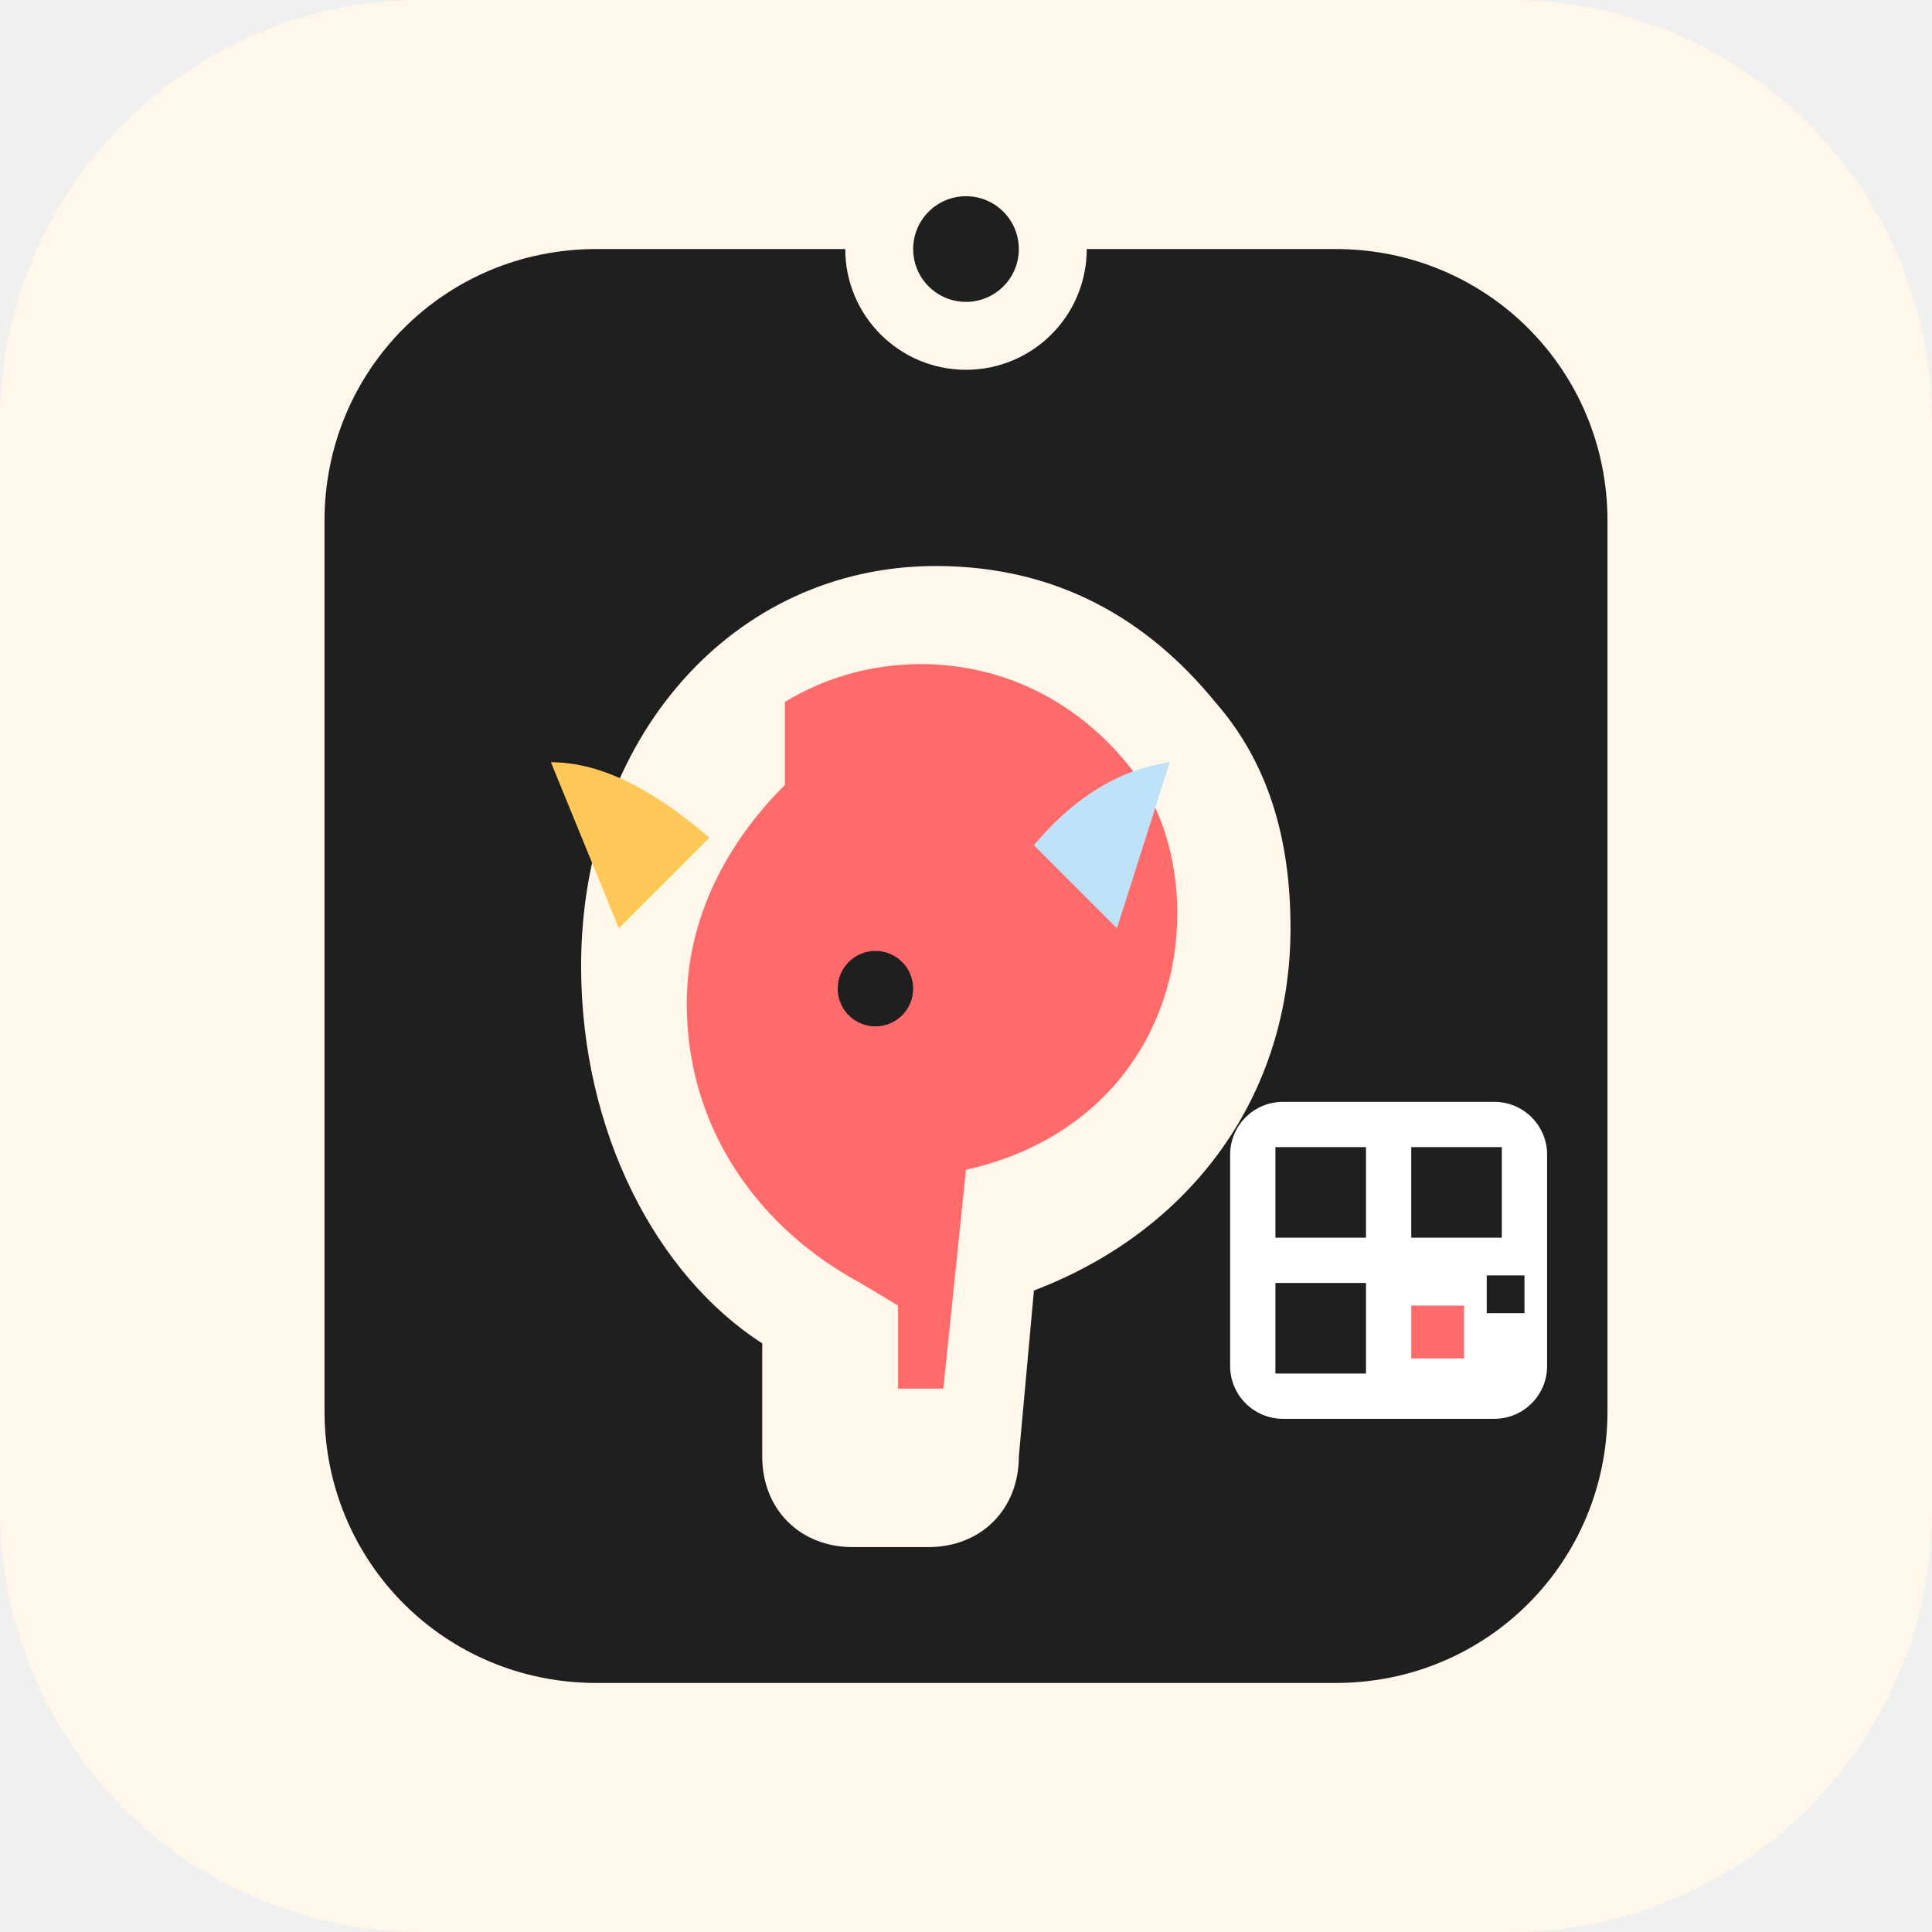
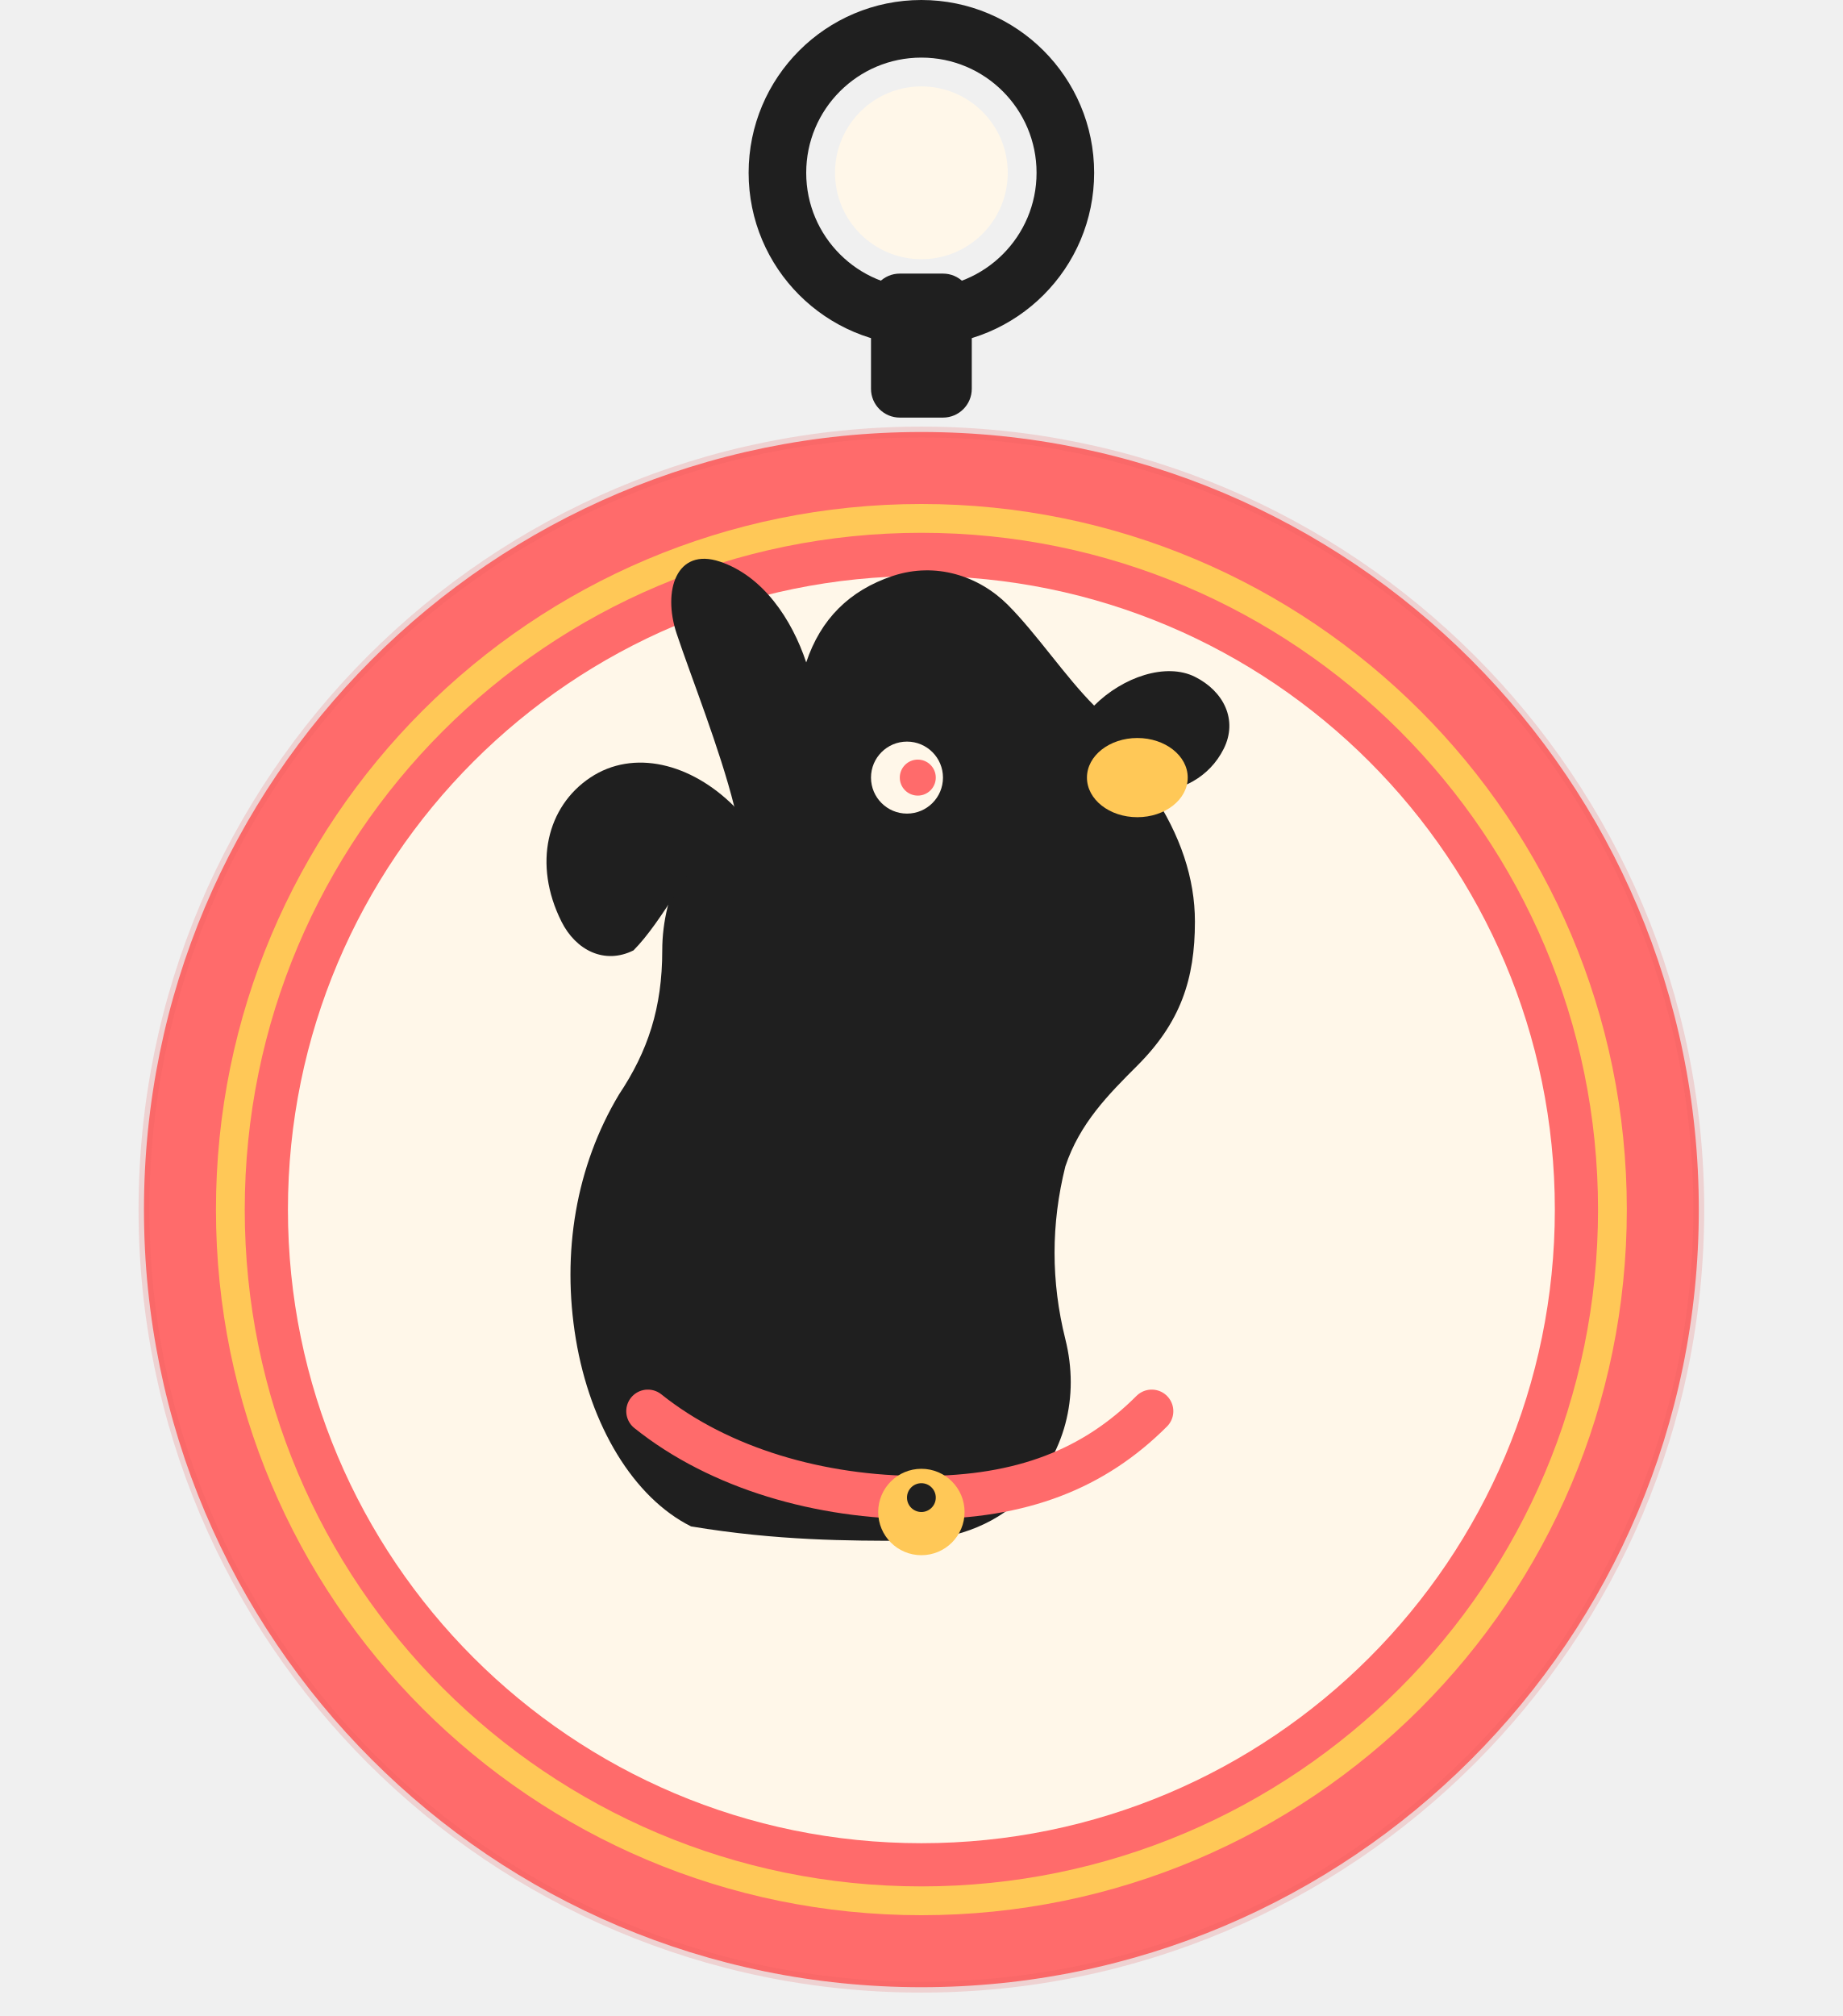
- <svg xmlns="http://www.w3.org/2000/svg" viewBox="0 0 256 256" role="img" aria-labelledby="title desc">
-   <rect width="256" height="256" rx="56" fill="#FFF7E9" />
-   <path d="M79 33h98c20 0 36 16 36 36v118c0 20-16 36-36 36H79c-20 0-36-16-36-36V69c0-20 16-36 36-36Z" fill="#1F1F1F" />
-   <circle cx="128" cy="33" r="16" fill="#FFF7E9" />
-   <circle cx="128" cy="33" r="7" fill="#1F1F1F" />
-   <path d="M77 128c0-30 20-53 47-53 16 0 28 7 37 18 7 8 10 18 10 30 0 22-13 40-34 48l-2 22c0 7-5 12-12 12h-10c-7 0-12-5-12-12v-15c-14-9-24-28-24-50Z" fill="#FFF7E9" />
-   <path d="M104 104c-8 8-13 18-13 29 0 17 10 30 23 37l5 3v11h6l3-29c18-4 28-18 28-34 0-7-2-14-6-19-7-9-17-14-28-14-7 0-13 2-18 5Z" fill="#FF6B6B" />
-   <circle cx="116" cy="131" r="5" fill="#1F1F1F" />
-   <path d="M94 111c-7-6-14-10-21-10l9 22Z" fill="#FFC857" />
-   <path d="M137 112c5-6 11-10 18-11l-7 22Z" fill="#BEE3F8" />
-   <rect x="163" y="146" width="42" height="42" rx="7" fill="#FFFFFF" />
-   <rect x="169" y="152" width="12" height="12" fill="#1F1F1F" />
-   <rect x="187" y="152" width="12" height="12" fill="#1F1F1F" />
-   <rect x="169" y="170" width="12" height="12" fill="#1F1F1F" />
-   <rect x="187" y="173" width="7" height="7" fill="#FF6B6B" />
-   <rect x="197" y="169" width="5" height="5" fill="#1F1F1F" />
+ <svg xmlns="http://www.w3.org/2000/svg" viewBox="0 0 256 280" role="img" aria-labelledby="title desc">
+   <circle cx="128" cy="24" r="20" fill="none" stroke="#1F1F1F" stroke-width="8" />
+   <circle cx="128" cy="24" r="12" fill="#FFF7E9" />
+   <rect x="121" y="38" width="14" height="20" rx="4" fill="#1F1F1F" />
+   <circle cx="128" cy="168" r="108" fill="#FF6B6B" />
+   <circle cx="128" cy="168" r="96" fill="none" stroke="#FFC857" stroke-width="4" />
+   <circle cx="128" cy="168" r="88" fill="#FFF7E9" />
+   <path d="     M 96,212     C 88,208 82,198 80,186     C 78,174 80,162 86,152     C 90,146 92,140 92,132     C 92,124 96,116 102,112     C 100,104 96,94 94,88     C 92,82 94,76 100,78     C 106,80 110,86 112,92     C 114,86 118,82 124,80     C 130,78 136,80 140,84     C 144,88 148,94 152,98     C 156,94 162,92 166,94     C 170,96 172,100 170,104     C 168,108 164,110 160,110     C 164,116 166,122 166,128     C 166,136 164,142 158,148     C 154,152 150,156 148,162     C 146,170 146,178 148,186     C 150,194 148,202 142,208     C 138,212 132,214 126,214     C 118,214 108,214 96,212     Z   " fill="#1F1F1F" />
+   <path d="     M 102,112     C 96,106 88,104 82,108     C 76,112 74,120 78,128     C 80,132 84,134 88,132     C 92,128 96,120 102,112     Z   " fill="#1F1F1F" />
+   <circle cx="126" cy="108" r="5" fill="#FFF7E9" />
+   <circle cx="127.5" cy="108" r="2.5" fill="#FF6B6B" />
+   <ellipse cx="158" cy="108" rx="7" ry="5.5" fill="#FFC857" />
+   <path d="M 90,196 C 100,204 114,208 128,208 C 142,208 152,204 160,196" fill="none" stroke="#FF6B6B" stroke-width="6" stroke-linecap="round" />
+   <circle cx="128" cy="210" r="6" fill="#FFC857" />
+   <circle cx="128" cy="208" r="2" fill="#1F1F1F" />
+   <circle cx="128" cy="168" r="108" fill="none" stroke="#E55A5A" stroke-width="1.5" opacity="0.2" />
</svg>
